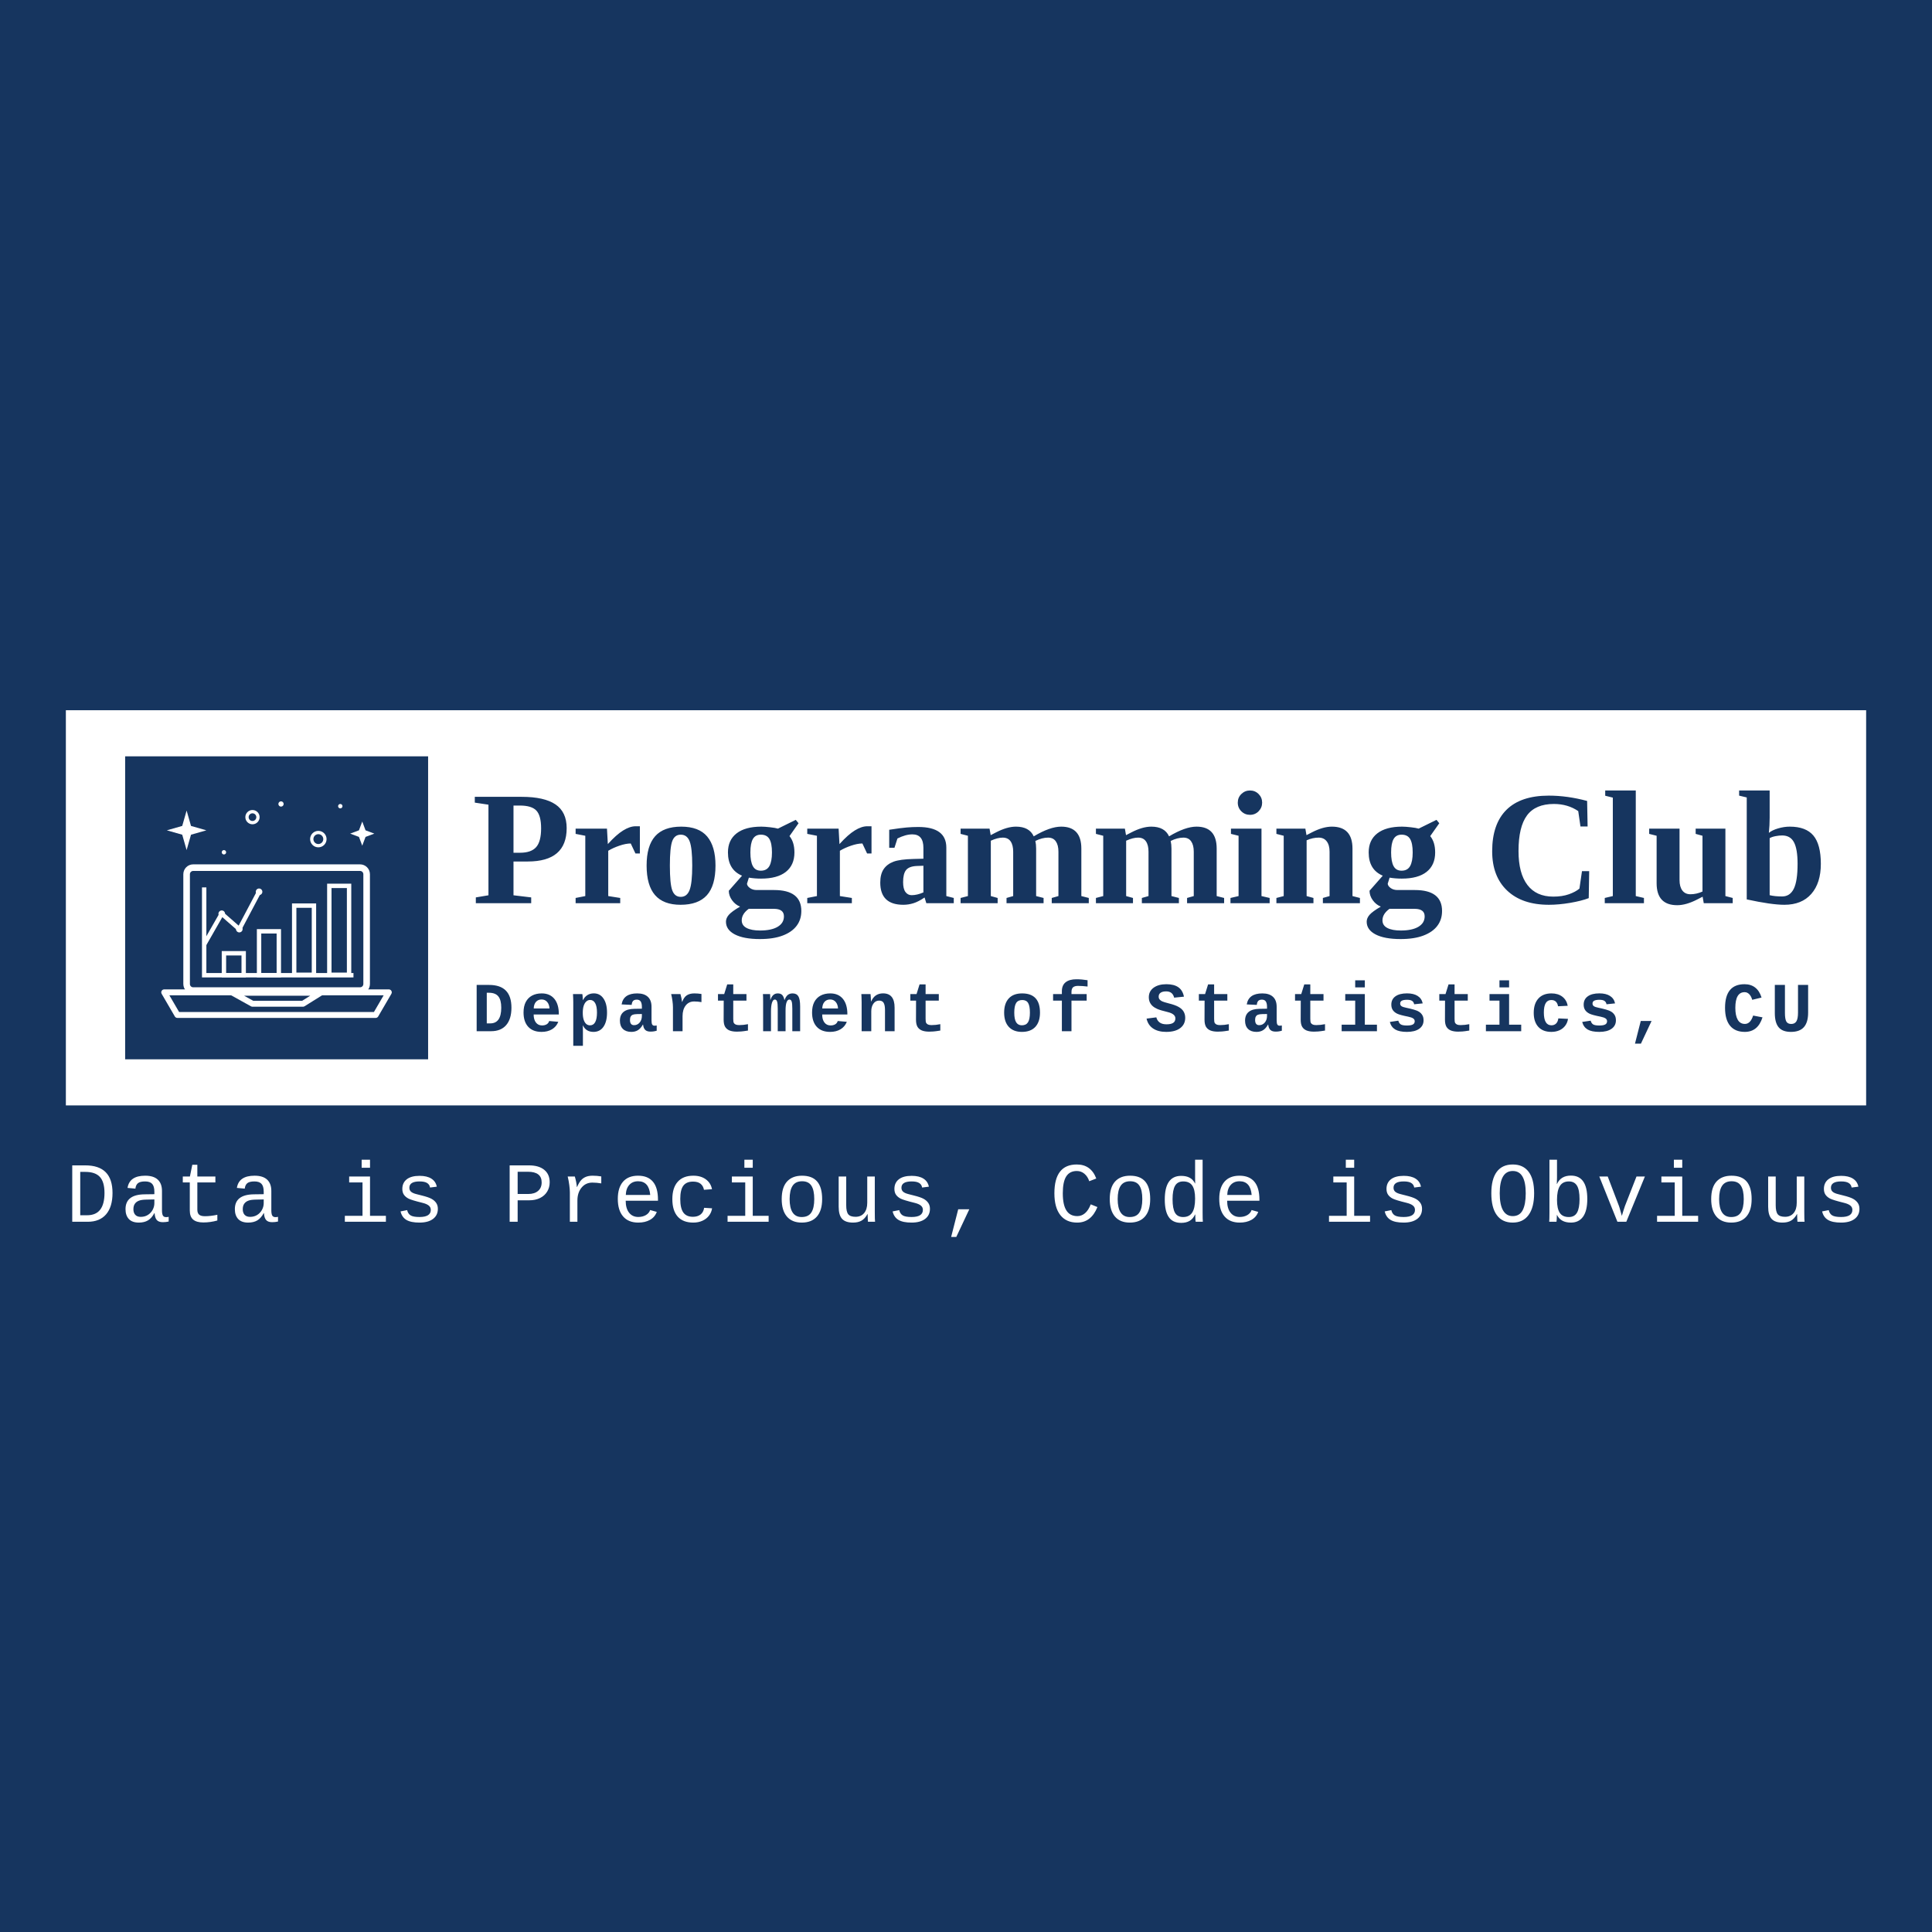
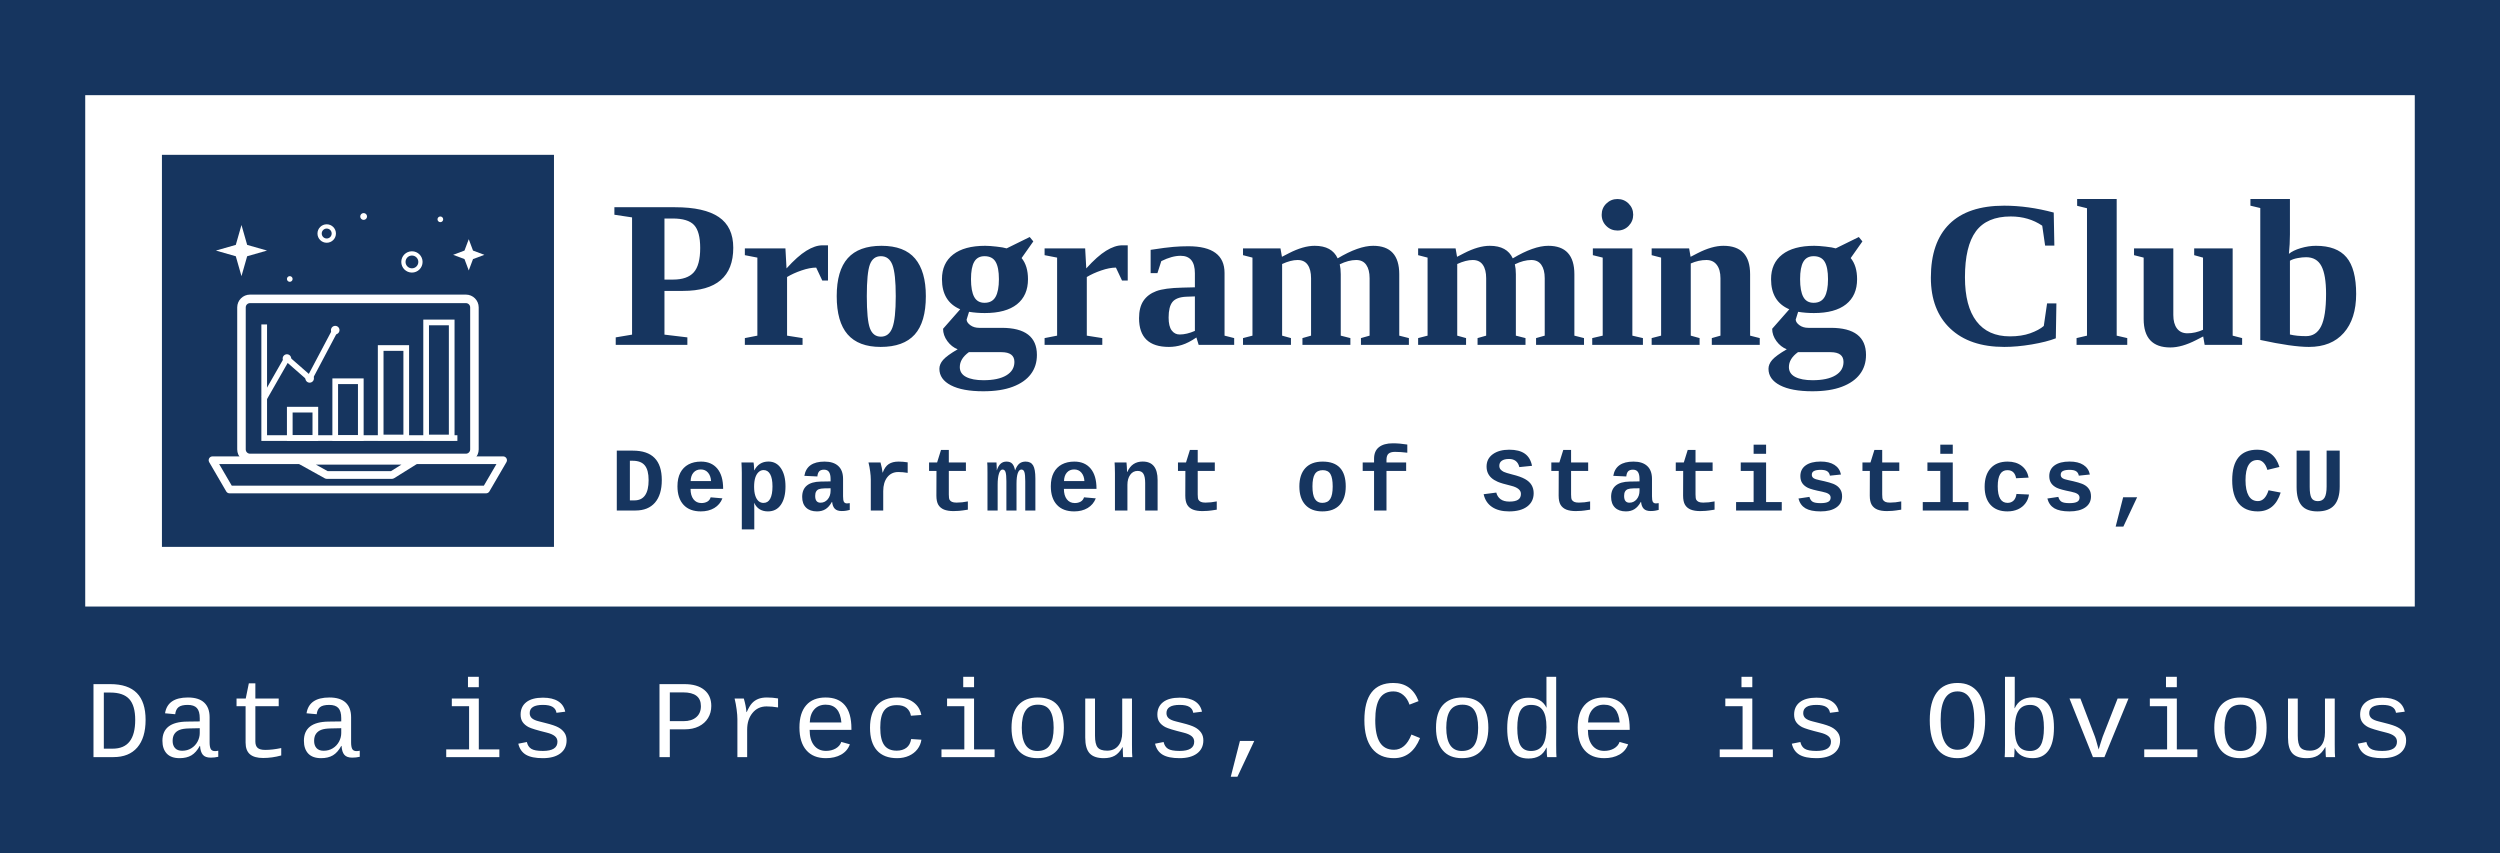
- <svg xmlns="http://www.w3.org/2000/svg" viewBox="0 0.33*W  W  (H - 0.67*W)" width="100%" preserveAspectRatio="xMidYMid meet">
+ <svg xmlns="http://www.w3.org/2000/svg" viewBox="0 290 880 300" width="100%" preserveAspectRatio="xMidYMid meet">
  <defs>
    <style>
      .bg-color { fill: #16355f; }     /* Dark blue background */
      .text-color { fill: #16355f; }    /* Dark blue for texts inside white box */
      .white-color { fill: #ffffff; }   /* White for icons and footer text */
      
      .title-font {
        font-family: Georgia, 'Times New Roman', serif;
        font-size: 74px;
        font-weight: bold;
      }
      
      .subtitle-font {
        font-family: 'Source Code Pro', 'Courier New', Courier, monospace;
        font-size: 32px;
        font-weight: 1000;
        letter-spacing: 2.7px;
      }
      
      .footer-font {
        font-family: 'Source Code Pro', 'Courier New', Courier, monospace;
        font-size: 39px;
        font-weight: 400;
        letter-spacing: 1.5px;
      }
    </style>
  </defs>
  <rect width="880" height="880" class="bg-color" />
  <g transform="translate(-160, 48.5)">
    <rect x="190" y="275" width="820" height="180" class="white-color" />
    <g>
      <rect x="217" y="296" width="138" height="138" class="bg-color" />
      <rect x="245" y="346.7" width="82" height="56" rx="3" fill="none" stroke="#ffffff" stroke-width="3" />
      <path d="m 234.8,403.5 h 102.3 l -6,10.3 h -90.3 z" fill="none" stroke="#ffffff" stroke-width="2.7" stroke-linejoin="round" />
      <path d="m 266,403.7 h 40 l -8,5 h -23 z" fill="none" stroke="#ffffff" stroke-width="2.7" stroke-linejoin="round" />
      <path d="m 253,356.7 v 39 h 67" fill="none" stroke="#ffffff" stroke-width="2" stroke-linecap="square" />
      <path d="m 253,381.7 l 8,-14 l 8,7 l 9,-17" fill="none" stroke="#ffffff" stroke-width="2" stroke-linejoin="round" />
      <circle cx="261" cy="367.7" r="1.5" class="white-color" />
      <circle cx="269" cy="374.7" r="1.5" class="white-color" />
      <circle cx="278" cy="357.7" r="1.5" class="white-color" />
      <rect x="262" y="385.7" width="9" height="10" fill="none" stroke="#ffffff" stroke-width="2" />
      <rect x="278" y="375.7" width="9" height="20" fill="none" stroke="#ffffff" stroke-width="2" />
      <rect x="294" y="364" width="9" height="31.5" fill="none" stroke="#ffffff" stroke-width="2" />
      <rect x="310" y="355" width="9" height="40.5" fill="none" stroke="#ffffff" stroke-width="2" />
      <polygon points="247,324 254,326 247,328 245,335 243,328 236,326 243,324 245,317" class="white-color" transform="translate(0, 3.7)" />
      <polygon points="326.5,326 330.5,327.5 326.5,329 325,333 323.5,329 319.5,327.5 323.5,326 325,322" class="white-color" transform="translate(0, 3.7)" />
      <circle cx="275" cy="323.7" r="2.5" fill="none" stroke="#ffffff" stroke-width="1.5" />
      <circle cx="305" cy="333.7" r="3" fill="none" stroke="#ffffff" stroke-width="1.5" />
      <circle cx="288" cy="317.7" r="1.2" class="white-color" />
      <circle cx="262" cy="339.7" r="1" class="white-color" />
      <circle cx="315" cy="318.7" r="1" class="white-color" />
    </g>
    <g>
      <text x="375" y="362.9" class="text-color title-font">Programming Club</text>
      <text x="375" y="421.2" class="text-color subtitle-font">Department of Statistics, CU</text>
    </g>
    <g>
      <text x="600" y="508" text-anchor="middle" class="white-color footer-font">Data is Precious, Code is Obvious</text>
    </g>
  </g>
</svg>
